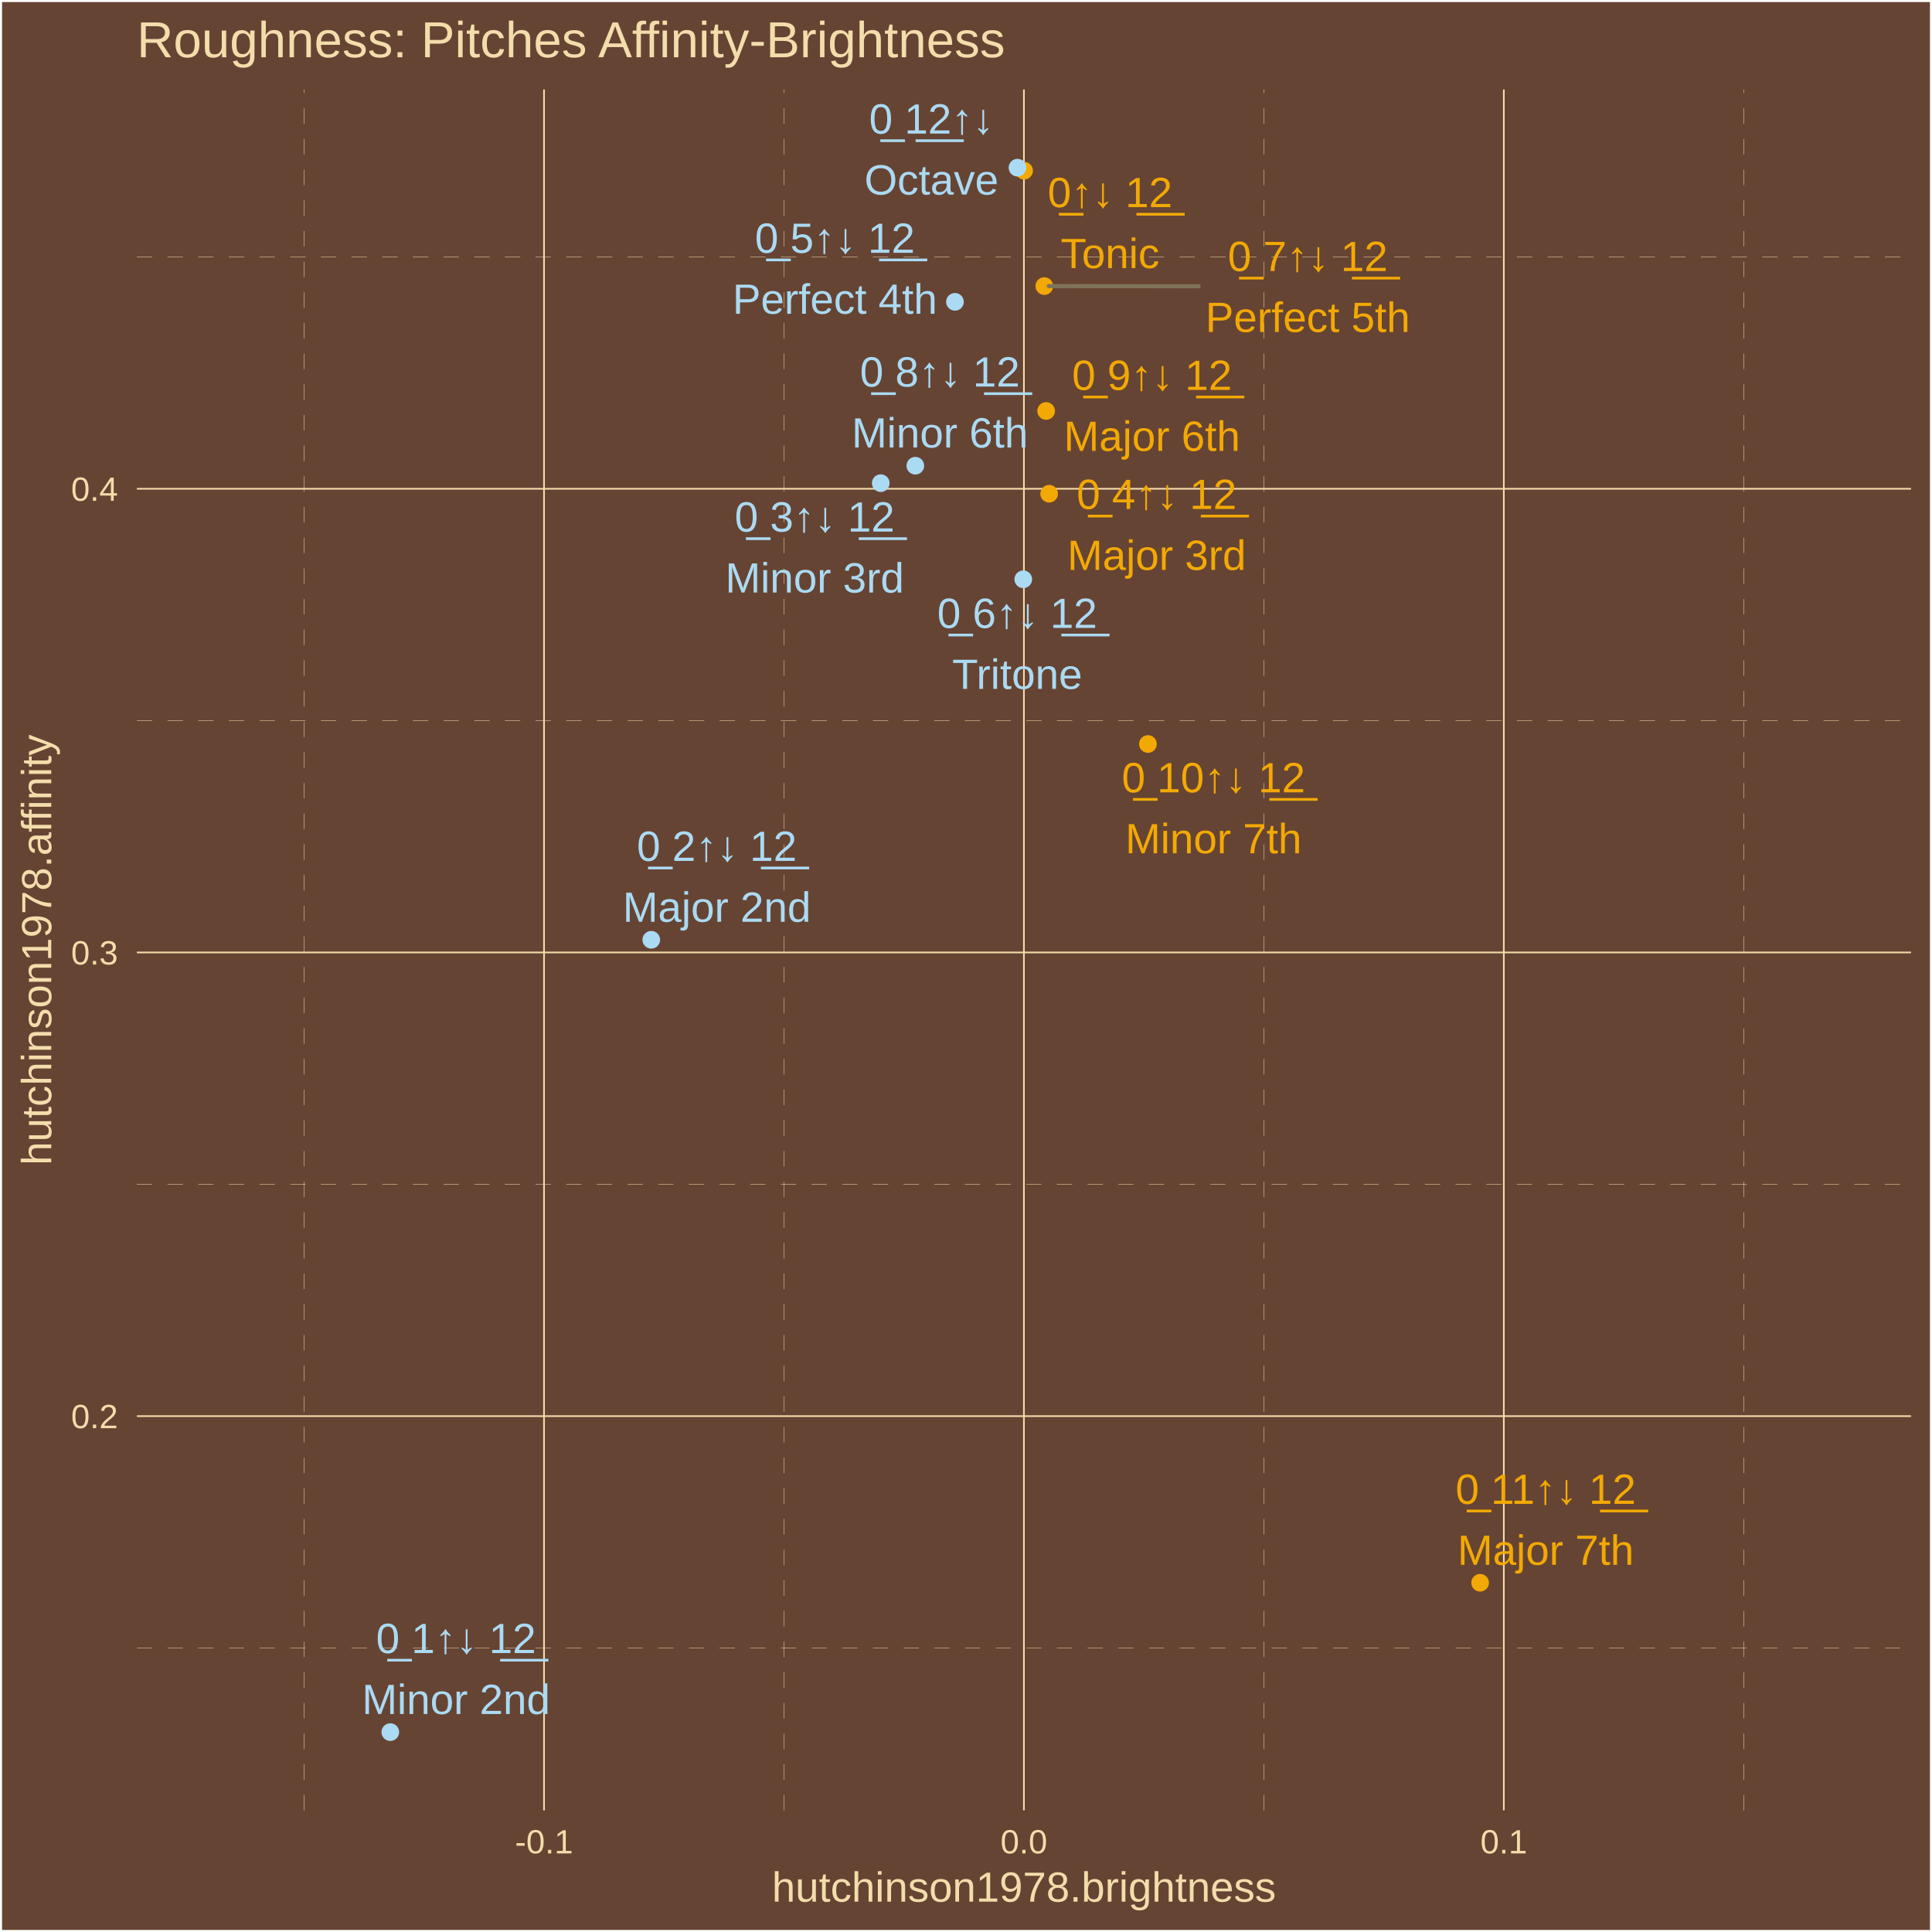
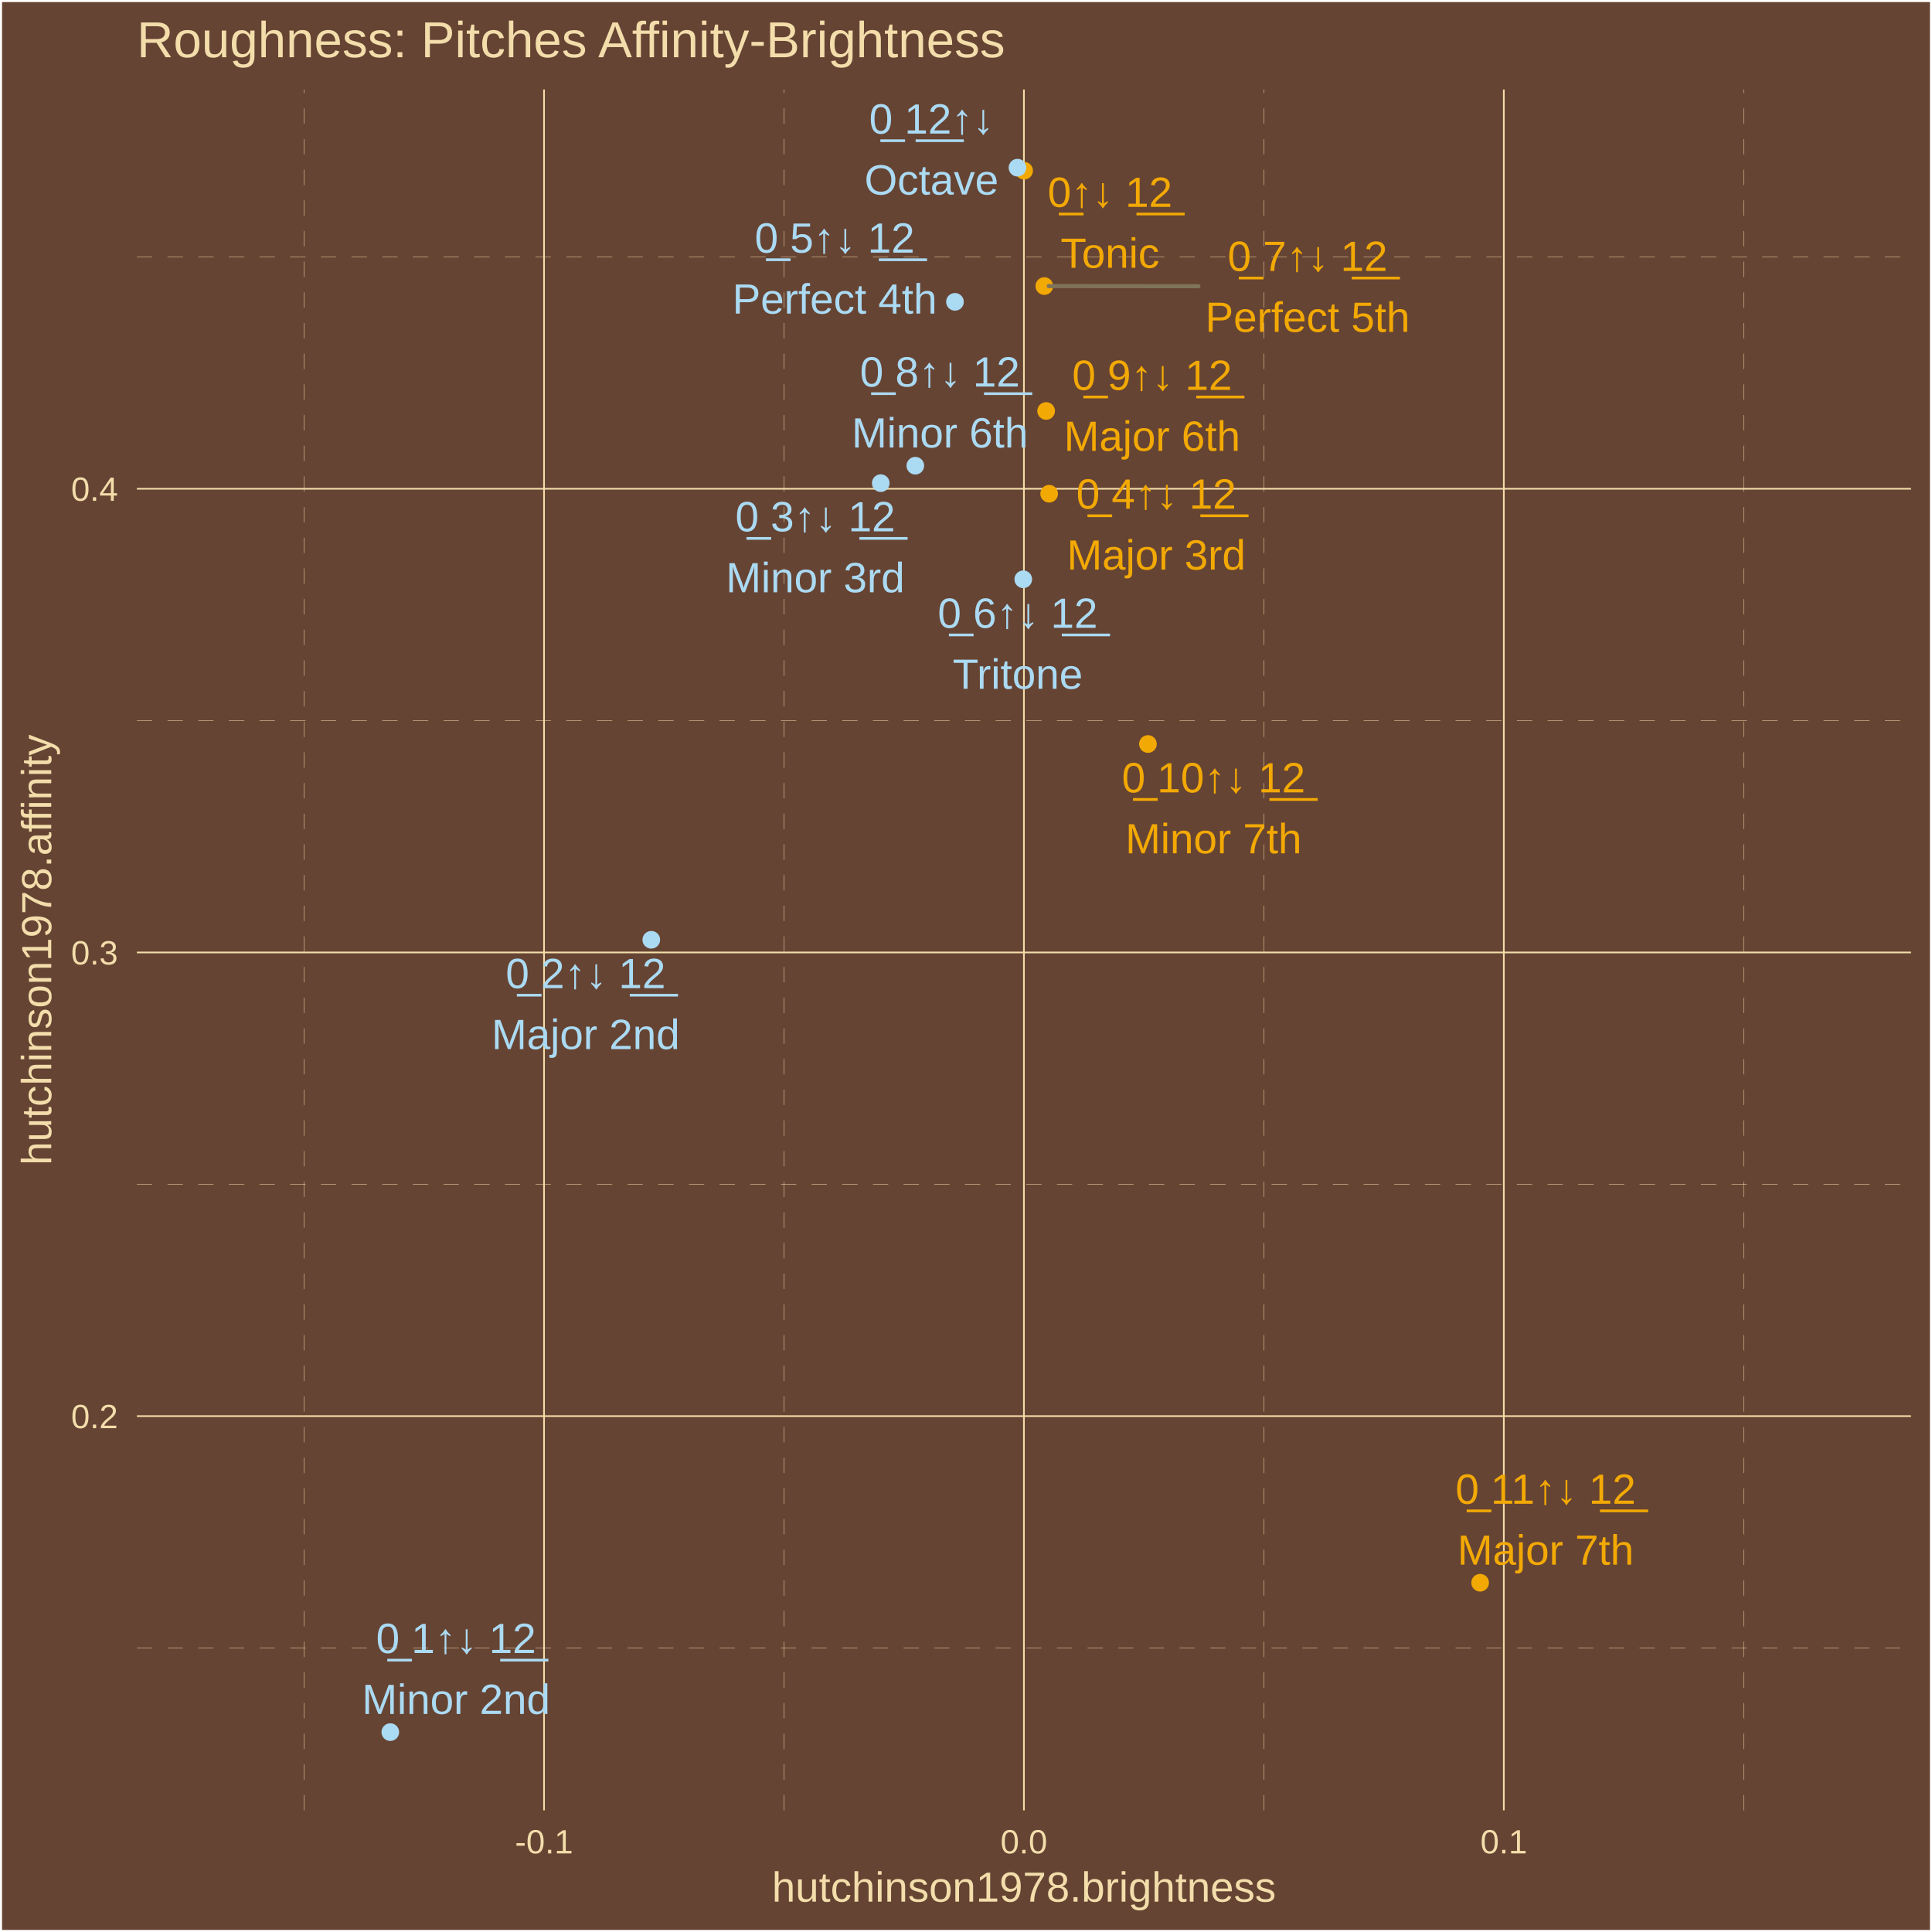
<svg xmlns="http://www.w3.org/2000/svg" class="svglite" width="504.00pt" height="504.00pt" viewBox="0 0 504.00 504.00">
  <defs>
    <style type="text/css">
    .svglite line, .svglite polyline, .svglite polygon, .svglite path, .svglite rect, .svglite circle {
      fill: none;
      stroke: #000000;
      stroke-linecap: round;
      stroke-linejoin: round;
      stroke-miterlimit: 10.00;
    }
    .svglite text {
      white-space: pre;
    }
  </style>
  </defs>
  <rect width="100%" height="100%" style="stroke: none; fill: #664433;" />
  <defs>
    <clipPath id="cpMC4wMHw1MDQuMDB8MC4wMHw1MDQuMDA=">
      <rect x="0.00" y="0.00" width="504.00" height="504.00" />
    </clipPath>
  </defs>
  <g clip-path="url(#cpMC4wMHw1MDQuMDB8MC4wMHw1MDQuMDA=)">
    <rect x="0.00" y="-0" width="504.00" height="504.00" style="stroke-width: 1.07; stroke: #FFFFFF; fill: #664433;" />
  </g>
  <defs>
    <clipPath id="cpMzUuNzF8NDk4LjUyfDIzLjM0fDQ3Mi4yNw==">
      <rect x="35.71" y="23.34" width="462.81" height="448.93" />
    </clipPath>
  </defs>
  <g clip-path="url(#cpMzUuNzF8NDk4LjUyfDIzLjM0fDQ3Mi4yNw==)">
    <rect x="35.71" y="23.34" width="462.81" height="448.93" style="stroke-width: 1.07; stroke: none; fill: #664433;" />
    <polyline points="35.71,429.90 498.52,429.90 " style="stroke-width: 0.11; stroke: #F3DDAB; stroke-dasharray: 4.00,4.00; stroke-linecap: butt;" />
    <polyline points="35.71,308.94 498.52,308.94 " style="stroke-width: 0.11; stroke: #F3DDAB; stroke-dasharray: 4.00,4.00; stroke-linecap: butt;" />
    <polyline points="35.71,187.98 498.52,187.98 " style="stroke-width: 0.11; stroke: #F3DDAB; stroke-dasharray: 4.00,4.00; stroke-linecap: butt;" />
    <polyline points="35.71,67.02 498.52,67.02 " style="stroke-width: 0.11; stroke: #F3DDAB; stroke-dasharray: 4.00,4.00; stroke-linecap: butt;" />
    <polyline points="79.33,472.27 79.33,23.34 " style="stroke-width: 0.11; stroke: #F3DDAB; stroke-dasharray: 4.00,4.00; stroke-linecap: butt;" />
    <polyline points="204.52,472.27 204.52,23.34 " style="stroke-width: 0.11; stroke: #F3DDAB; stroke-dasharray: 4.00,4.00; stroke-linecap: butt;" />
    <polyline points="329.71,472.27 329.71,23.34 " style="stroke-width: 0.11; stroke: #F3DDAB; stroke-dasharray: 4.00,4.00; stroke-linecap: butt;" />
    <polyline points="454.90,472.27 454.90,23.34 " style="stroke-width: 0.11; stroke: #F3DDAB; stroke-dasharray: 4.00,4.00; stroke-linecap: butt;" />
    <polyline points="35.71,369.42 498.52,369.42 " style="stroke-width: 0.43; stroke: #F3DDAB; stroke-linecap: butt;" />
    <polyline points="35.71,248.46 498.52,248.46 " style="stroke-width: 0.43; stroke: #F3DDAB; stroke-linecap: butt;" />
    <polyline points="35.71,127.50 498.52,127.50 " style="stroke-width: 0.43; stroke: #F3DDAB; stroke-linecap: butt;" />
    <polyline points="141.92,472.27 141.92,23.34 " style="stroke-width: 0.43; stroke: #F3DDAB; stroke-linecap: butt;" />
    <polyline points="267.11,472.27 267.11,23.34 " style="stroke-width: 0.43; stroke: #F3DDAB; stroke-linecap: butt;" />
    <polyline points="392.30,472.27 392.30,23.34 " style="stroke-width: 0.43; stroke: #F3DDAB; stroke-linecap: butt;" />
    <circle cx="267.16" cy="44.53" r="1.95" style="stroke-width: 0.71; stroke: #F3A904; fill: #F3A904;" />
    <circle cx="101.82" cy="451.86" r="1.95" style="stroke-width: 0.71; stroke: #ABDAF3; fill: #ABDAF3;" />
    <circle cx="169.90" cy="245.16" r="1.95" style="stroke-width: 0.71; stroke: #ABDAF3; fill: #ABDAF3;" />
    <circle cx="229.76" cy="126.04" r="1.95" style="stroke-width: 0.71; stroke: #ABDAF3; fill: #ABDAF3;" />
    <circle cx="273.69" cy="128.80" r="1.95" style="stroke-width: 0.71; stroke: #F3A904; fill: #F3A904;" />
    <circle cx="249.12" cy="78.74" r="1.95" style="stroke-width: 0.71; stroke: #ABDAF3; fill: #ABDAF3;" />
    <circle cx="266.94" cy="151.12" r="1.95" style="stroke-width: 0.71; stroke: #ABDAF3; fill: #ABDAF3;" />
    <circle cx="272.43" cy="74.63" r="1.95" style="stroke-width: 0.71; stroke: #F3A904; fill: #F3A904;" />
    <circle cx="238.78" cy="121.49" r="1.95" style="stroke-width: 0.71; stroke: #ABDAF3; fill: #ABDAF3;" />
    <circle cx="272.90" cy="107.21" r="1.95" style="stroke-width: 0.71; stroke: #F3A904; fill: #F3A904;" />
    <circle cx="299.46" cy="194.09" r="1.95" style="stroke-width: 0.71; stroke: #F3A904; fill: #F3A904;" />
    <circle cx="386.12" cy="412.89" r="1.95" style="stroke-width: 0.71; stroke: #F3A904; fill: #F3A904;" />
    <circle cx="265.43" cy="43.74" r="1.95" style="stroke-width: 0.71; stroke: #ABDAF3; fill: #ABDAF3;" />
-     <line x1="312.68" y1="74.69" x2="273.57" y2="74.63" style="stroke-width: 1.07; stroke: #7F745A;" />
-     <text x="289.57" y="54.04" text-anchor="middle" style="font-size: 11.04px;fill: #F3A904; font-family: &quot;Arial&quot;;" textLength="35.45px" lengthAdjust="spacingAndGlyphs">0̲↑↓ 1̲2̲</text>
-     <text x="289.57" y="69.94" text-anchor="middle" style="font-size: 11.04px;fill: #F3A904; font-family: &quot;Arial&quot;;" textLength="26.97px" lengthAdjust="spacingAndGlyphs">Tonic</text>
-     <text x="118.97" y="431.24" text-anchor="middle" style="font-size: 11.04px;fill: #ABDAF3; font-family: &quot;Arial&quot;;" textLength="44.65px" lengthAdjust="spacingAndGlyphs">0̲ 1↑↓ 1̲2̲</text>
-     <text x="118.97" y="447.14" text-anchor="middle" style="font-size: 11.04px;fill: #ABDAF3; font-family: &quot;Arial&quot;;" textLength="49.05px" lengthAdjust="spacingAndGlyphs">Minor 2nd</text>
-     <text x="187.00" y="224.58" text-anchor="middle" style="font-size: 11.04px;fill: #ABDAF3; font-family: &quot;Arial&quot;;" textLength="44.65px" lengthAdjust="spacingAndGlyphs">0̲ 2↑↓ 1̲2̲</text>
-     <text x="187.00" y="240.47" text-anchor="middle" style="font-size: 11.04px;fill: #ABDAF3; font-family: &quot;Arial&quot;;" textLength="49.05px" lengthAdjust="spacingAndGlyphs">Major 2nd</text>
-     <text x="212.52" y="138.67" text-anchor="middle" style="font-size: 11.04px;fill: #ABDAF3; font-family: &quot;Arial&quot;;" textLength="44.65px" lengthAdjust="spacingAndGlyphs">0̲ 3↑↓ 1̲2̲</text>
-     <text x="212.52" y="154.57" text-anchor="middle" style="font-size: 11.04px;fill: #ABDAF3; font-family: &quot;Arial&quot;;" textLength="46.58px" lengthAdjust="spacingAndGlyphs">Minor 3rd</text>
-     <text x="301.74" y="132.77" text-anchor="middle" style="font-size: 11.04px;fill: #F3A904; font-family: &quot;Arial&quot;;" textLength="44.65px" lengthAdjust="spacingAndGlyphs">0̲ 4↑↓ 1̲2̲</text>
-     <text x="301.74" y="148.67" text-anchor="middle" style="font-size: 11.04px;fill: #F3A904; font-family: &quot;Arial&quot;;" textLength="46.58px" lengthAdjust="spacingAndGlyphs">Major 3rd</text>
-     <text x="217.80" y="65.95" text-anchor="middle" style="font-size: 11.04px;fill: #ABDAF3; font-family: &quot;Arial&quot;;" textLength="44.65px" lengthAdjust="spacingAndGlyphs">0̲ 5↑↓ 1̲2̲</text>
-     <text x="217.80" y="81.84" text-anchor="middle" style="font-size: 11.04px;fill: #ABDAF3; font-family: &quot;Arial&quot;;" textLength="53.35px" lengthAdjust="spacingAndGlyphs">Perfect 4th</text>
-     <text x="265.36" y="163.81" text-anchor="middle" style="font-size: 11.04px;fill: #ABDAF3; font-family: &quot;Arial&quot;;" textLength="44.65px" lengthAdjust="spacingAndGlyphs">0̲ 6↑↓ 1̲2̲</text>
-     <text x="265.36" y="179.71" text-anchor="middle" style="font-size: 11.04px;fill: #ABDAF3; font-family: &quot;Arial&quot;;" textLength="34.33px" lengthAdjust="spacingAndGlyphs">Tritone</text>
-     <text x="341.16" y="70.70" text-anchor="middle" style="font-size: 11.04px;fill: #F3A904; font-family: &quot;Arial&quot;;" textLength="44.65px" lengthAdjust="spacingAndGlyphs">0̲ 7↑↓ 1̲2̲</text>
-     <text x="341.16" y="86.59" text-anchor="middle" style="font-size: 11.04px;fill: #F3A904; font-family: &quot;Arial&quot;;" textLength="53.35px" lengthAdjust="spacingAndGlyphs">Perfect 5th</text>
+     <line x1="312.63" y1="74.67" x2="273.57" y2="74.63" style="stroke-width: 1.07; stroke: #7F745A;" />
+     <text x="289.56" y="53.98" text-anchor="middle" style="font-size: 11.04px;fill: #F3A904; font-family: &quot;Arial&quot;;" textLength="35.45px" lengthAdjust="spacingAndGlyphs">0̲↑↓ 1̲2̲</text>
+     <text x="289.56" y="69.87" text-anchor="middle" style="font-size: 11.04px;fill: #F3A904; font-family: &quot;Arial&quot;;" textLength="26.97px" lengthAdjust="spacingAndGlyphs">Tonic</text>
+     <text x="118.97" y="431.23" text-anchor="middle" style="font-size: 11.04px;fill: #ABDAF3; font-family: &quot;Arial&quot;;" textLength="44.65px" lengthAdjust="spacingAndGlyphs">0̲ 1↑↓ 1̲2̲</text>
+     <text x="118.97" y="447.12" text-anchor="middle" style="font-size: 11.04px;fill: #ABDAF3; font-family: &quot;Arial&quot;;" textLength="49.05px" lengthAdjust="spacingAndGlyphs">Minor 2nd</text>
+     <text x="152.78" y="257.77" text-anchor="middle" style="font-size: 11.04px;fill: #ABDAF3; font-family: &quot;Arial&quot;;" textLength="44.65px" lengthAdjust="spacingAndGlyphs">0̲ 2↑↓ 1̲2̲</text>
+     <text x="152.78" y="273.67" text-anchor="middle" style="font-size: 11.04px;fill: #ABDAF3; font-family: &quot;Arial&quot;;" textLength="49.05px" lengthAdjust="spacingAndGlyphs">Major 2nd</text>
+     <text x="212.68" y="138.60" text-anchor="middle" style="font-size: 11.04px;fill: #ABDAF3; font-family: &quot;Arial&quot;;" textLength="44.65px" lengthAdjust="spacingAndGlyphs">0̲ 3↑↓ 1̲2̲</text>
+     <text x="212.68" y="154.50" text-anchor="middle" style="font-size: 11.04px;fill: #ABDAF3; font-family: &quot;Arial&quot;;" textLength="46.58px" lengthAdjust="spacingAndGlyphs">Minor 3rd</text>
+     <text x="301.63" y="132.69" text-anchor="middle" style="font-size: 11.04px;fill: #F3A904; font-family: &quot;Arial&quot;;" textLength="44.65px" lengthAdjust="spacingAndGlyphs">0̲ 4↑↓ 1̲2̲</text>
+     <text x="301.63" y="148.59" text-anchor="middle" style="font-size: 11.04px;fill: #F3A904; font-family: &quot;Arial&quot;;" textLength="46.58px" lengthAdjust="spacingAndGlyphs">Major 3rd</text>
+     <text x="217.75" y="65.91" text-anchor="middle" style="font-size: 11.04px;fill: #ABDAF3; font-family: &quot;Arial&quot;;" textLength="44.65px" lengthAdjust="spacingAndGlyphs">0̲ 5↑↓ 1̲2̲</text>
+     <text x="217.75" y="81.81" text-anchor="middle" style="font-size: 11.04px;fill: #ABDAF3; font-family: &quot;Arial&quot;;" textLength="53.35px" lengthAdjust="spacingAndGlyphs">Perfect 4th</text>
+     <text x="265.49" y="163.78" text-anchor="middle" style="font-size: 11.04px;fill: #ABDAF3; font-family: &quot;Arial&quot;;" textLength="44.65px" lengthAdjust="spacingAndGlyphs">0̲ 6↑↓ 1̲2̲</text>
+     <text x="265.49" y="179.68" text-anchor="middle" style="font-size: 11.04px;fill: #ABDAF3; font-family: &quot;Arial&quot;;" textLength="34.33px" lengthAdjust="spacingAndGlyphs">Tritone</text>
+     <text x="341.11" y="70.68" text-anchor="middle" style="font-size: 11.04px;fill: #F3A904; font-family: &quot;Arial&quot;;" textLength="44.65px" lengthAdjust="spacingAndGlyphs">0̲ 7↑↓ 1̲2̲</text>
+     <text x="341.11" y="86.57" text-anchor="middle" style="font-size: 11.04px;fill: #F3A904; font-family: &quot;Arial&quot;;" textLength="53.35px" lengthAdjust="spacingAndGlyphs">Perfect 5th</text>
    <text x="245.19" y="100.84" text-anchor="middle" style="font-size: 11.04px;fill: #ABDAF3; font-family: &quot;Arial&quot;;" textLength="44.65px" lengthAdjust="spacingAndGlyphs">0̲ 8↑↓ 1̲2̲</text>
    <text x="245.19" y="116.74" text-anchor="middle" style="font-size: 11.04px;fill: #ABDAF3; font-family: &quot;Arial&quot;;" textLength="45.98px" lengthAdjust="spacingAndGlyphs">Minor 6th</text>
-     <text x="300.52" y="101.72" text-anchor="middle" style="font-size: 11.04px;fill: #F3A904; font-family: &quot;Arial&quot;;" textLength="44.65px" lengthAdjust="spacingAndGlyphs">0̲ 9↑↓ 1̲2̲</text>
-     <text x="300.52" y="117.62" text-anchor="middle" style="font-size: 11.04px;fill: #F3A904; font-family: &quot;Arial&quot;;" textLength="45.98px" lengthAdjust="spacingAndGlyphs">Major 6th</text>
-     <text x="316.57" y="206.69" text-anchor="middle" style="font-size: 11.04px;fill: #F3A904; font-family: &quot;Arial&quot;;" textLength="50.79px" lengthAdjust="spacingAndGlyphs">0̲ 10↑↓ 1̲2̲</text>
-     <text x="316.57" y="222.59" text-anchor="middle" style="font-size: 11.04px;fill: #F3A904; font-family: &quot;Arial&quot;;" textLength="45.98px" lengthAdjust="spacingAndGlyphs">Minor 7th</text>
-     <text x="403.23" y="392.31" text-anchor="middle" style="font-size: 11.04px;fill: #F3A904; font-family: &quot;Arial&quot;;" textLength="50.79px" lengthAdjust="spacingAndGlyphs">0̲ 11↑↓ 1̲2̲</text>
-     <text x="403.23" y="408.21" text-anchor="middle" style="font-size: 11.04px;fill: #F3A904; font-family: &quot;Arial&quot;;" textLength="45.98px" lengthAdjust="spacingAndGlyphs">Major 7th</text>
-     <text x="242.99" y="34.85" text-anchor="middle" style="font-size: 11.04px;fill: #ABDAF3; font-family: &quot;Arial&quot;;" textLength="35.45px" lengthAdjust="spacingAndGlyphs">0̲ 1̲2̲↑↓</text>
-     <text x="242.99" y="50.75" text-anchor="middle" style="font-size: 11.04px;fill: #ABDAF3; font-family: &quot;Arial&quot;;" textLength="34.95px" lengthAdjust="spacingAndGlyphs">Octave</text>
+     <text x="300.55" y="101.71" text-anchor="middle" style="font-size: 11.04px;fill: #F3A904; font-family: &quot;Arial&quot;;" textLength="44.65px" lengthAdjust="spacingAndGlyphs">0̲ 9↑↓ 1̲2̲</text>
+     <text x="300.55" y="117.61" text-anchor="middle" style="font-size: 11.04px;fill: #F3A904; font-family: &quot;Arial&quot;;" textLength="45.98px" lengthAdjust="spacingAndGlyphs">Major 6th</text>
+     <text x="316.58" y="206.70" text-anchor="middle" style="font-size: 11.04px;fill: #F3A904; font-family: &quot;Arial&quot;;" textLength="50.79px" lengthAdjust="spacingAndGlyphs">0̲ 10↑↓ 1̲2̲</text>
+     <text x="316.58" y="222.60" text-anchor="middle" style="font-size: 11.04px;fill: #F3A904; font-family: &quot;Arial&quot;;" textLength="45.98px" lengthAdjust="spacingAndGlyphs">Minor 7th</text>
+     <text x="403.21" y="392.29" text-anchor="middle" style="font-size: 11.04px;fill: #F3A904; font-family: &quot;Arial&quot;;" textLength="50.79px" lengthAdjust="spacingAndGlyphs">0̲ 11↑↓ 1̲2̲</text>
+     <text x="403.21" y="408.18" text-anchor="middle" style="font-size: 11.04px;fill: #F3A904; font-family: &quot;Arial&quot;;" textLength="45.98px" lengthAdjust="spacingAndGlyphs">Major 7th</text>
+     <text x="243.00" y="34.85" text-anchor="middle" style="font-size: 11.04px;fill: #ABDAF3; font-family: &quot;Arial&quot;;" textLength="35.45px" lengthAdjust="spacingAndGlyphs">0̲ 1̲2̲↑↓</text>
+     <text x="243.00" y="50.75" text-anchor="middle" style="font-size: 11.04px;fill: #ABDAF3; font-family: &quot;Arial&quot;;" textLength="34.95px" lengthAdjust="spacingAndGlyphs">Octave</text>
  </g>
  <g clip-path="url(#cpMC4wMHw1MDQuMDB8MC4wMHw1MDQuMDA=)">
    <text x="30.78" y="372.57" text-anchor="end" style="font-size: 8.80px;fill: #F3DDAB; font-family: &quot;Arial&quot;;" textLength="12.23px" lengthAdjust="spacingAndGlyphs">0.2</text>
    <text x="30.78" y="251.61" text-anchor="end" style="font-size: 8.80px;fill: #F3DDAB; font-family: &quot;Arial&quot;;" textLength="12.23px" lengthAdjust="spacingAndGlyphs">0.3</text>
    <text x="30.78" y="130.65" text-anchor="end" style="font-size: 8.80px;fill: #F3DDAB; font-family: &quot;Arial&quot;;" textLength="12.23px" lengthAdjust="spacingAndGlyphs">0.4</text>
    <text x="141.92" y="483.50" text-anchor="middle" style="font-size: 8.80px;fill: #F3DDAB; font-family: &quot;Arial&quot;;" textLength="15.16px" lengthAdjust="spacingAndGlyphs">-0.1</text>
    <text x="267.11" y="483.50" text-anchor="middle" style="font-size: 8.80px;fill: #F3DDAB; font-family: &quot;Arial&quot;;" textLength="12.23px" lengthAdjust="spacingAndGlyphs">0.0</text>
    <text x="392.30" y="483.50" text-anchor="middle" style="font-size: 8.80px;fill: #F3DDAB; font-family: &quot;Arial&quot;;" textLength="12.23px" lengthAdjust="spacingAndGlyphs">0.1</text>
    <text x="267.11" y="496.09" text-anchor="middle" style="font-size: 11.00px;fill: #F3DDAB; font-family: &quot;Arial&quot;;" textLength="131.51px" lengthAdjust="spacingAndGlyphs">hutchinson1978.brightness</text>
    <text transform="translate(13.37,247.80) rotate(-90)" text-anchor="middle" style="font-size: 11.00px;fill: #F3DDAB; font-family: &quot;Arial&quot;;" textLength="112.53px" lengthAdjust="spacingAndGlyphs">hutchinson1978.affinity</text>
    <text x="35.71" y="14.94" style="font-size: 13.20px;fill: #F3DDAB; font-family: &quot;Arial&quot;;" textLength="227.29px" lengthAdjust="spacingAndGlyphs">Roughness: Pitches Affinity-Brightness</text>
  </g>
</svg>
